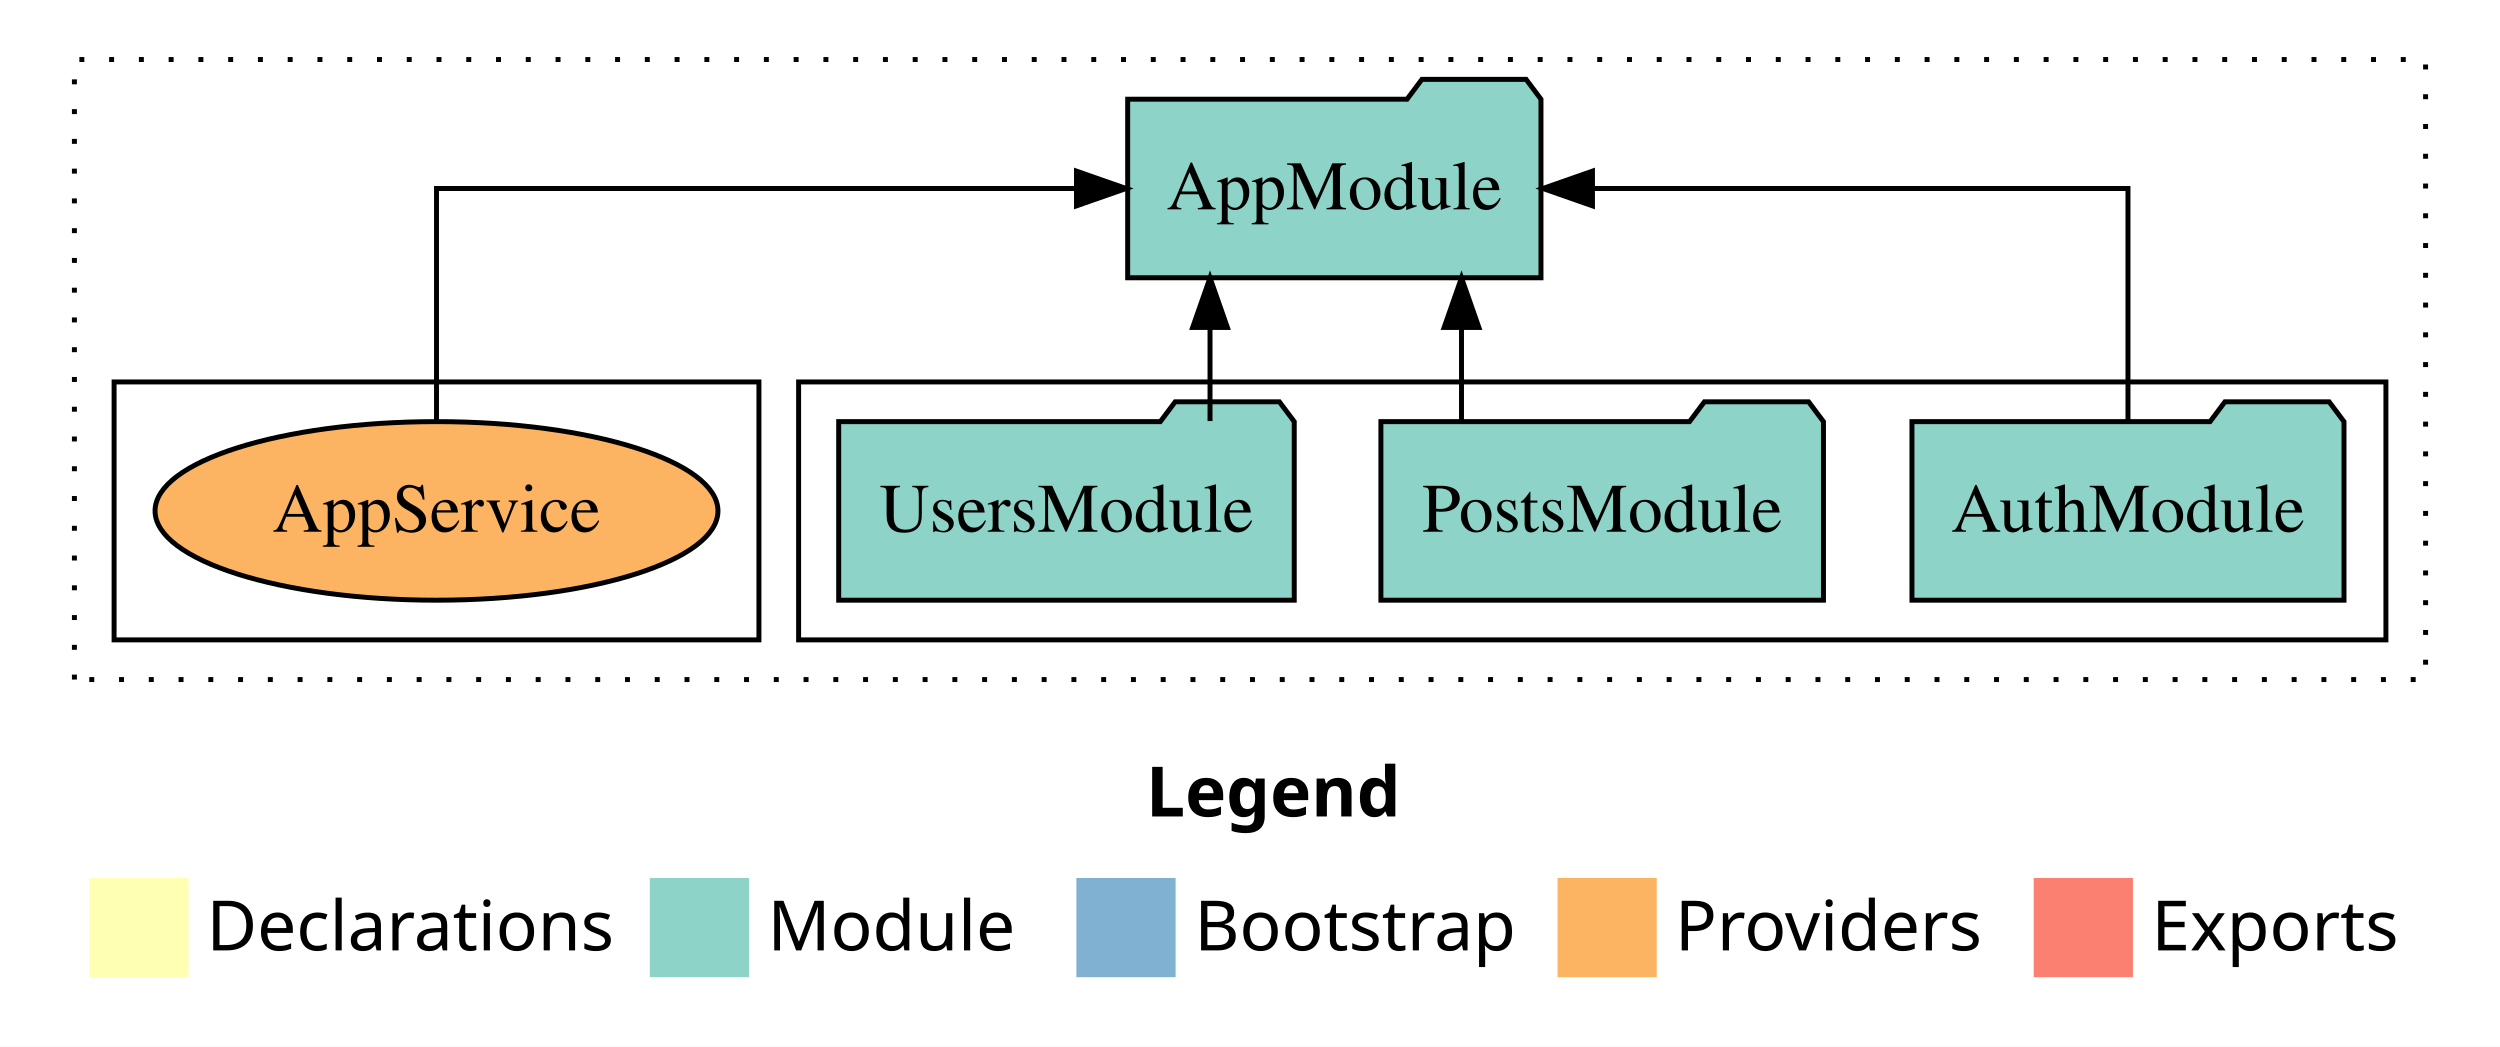
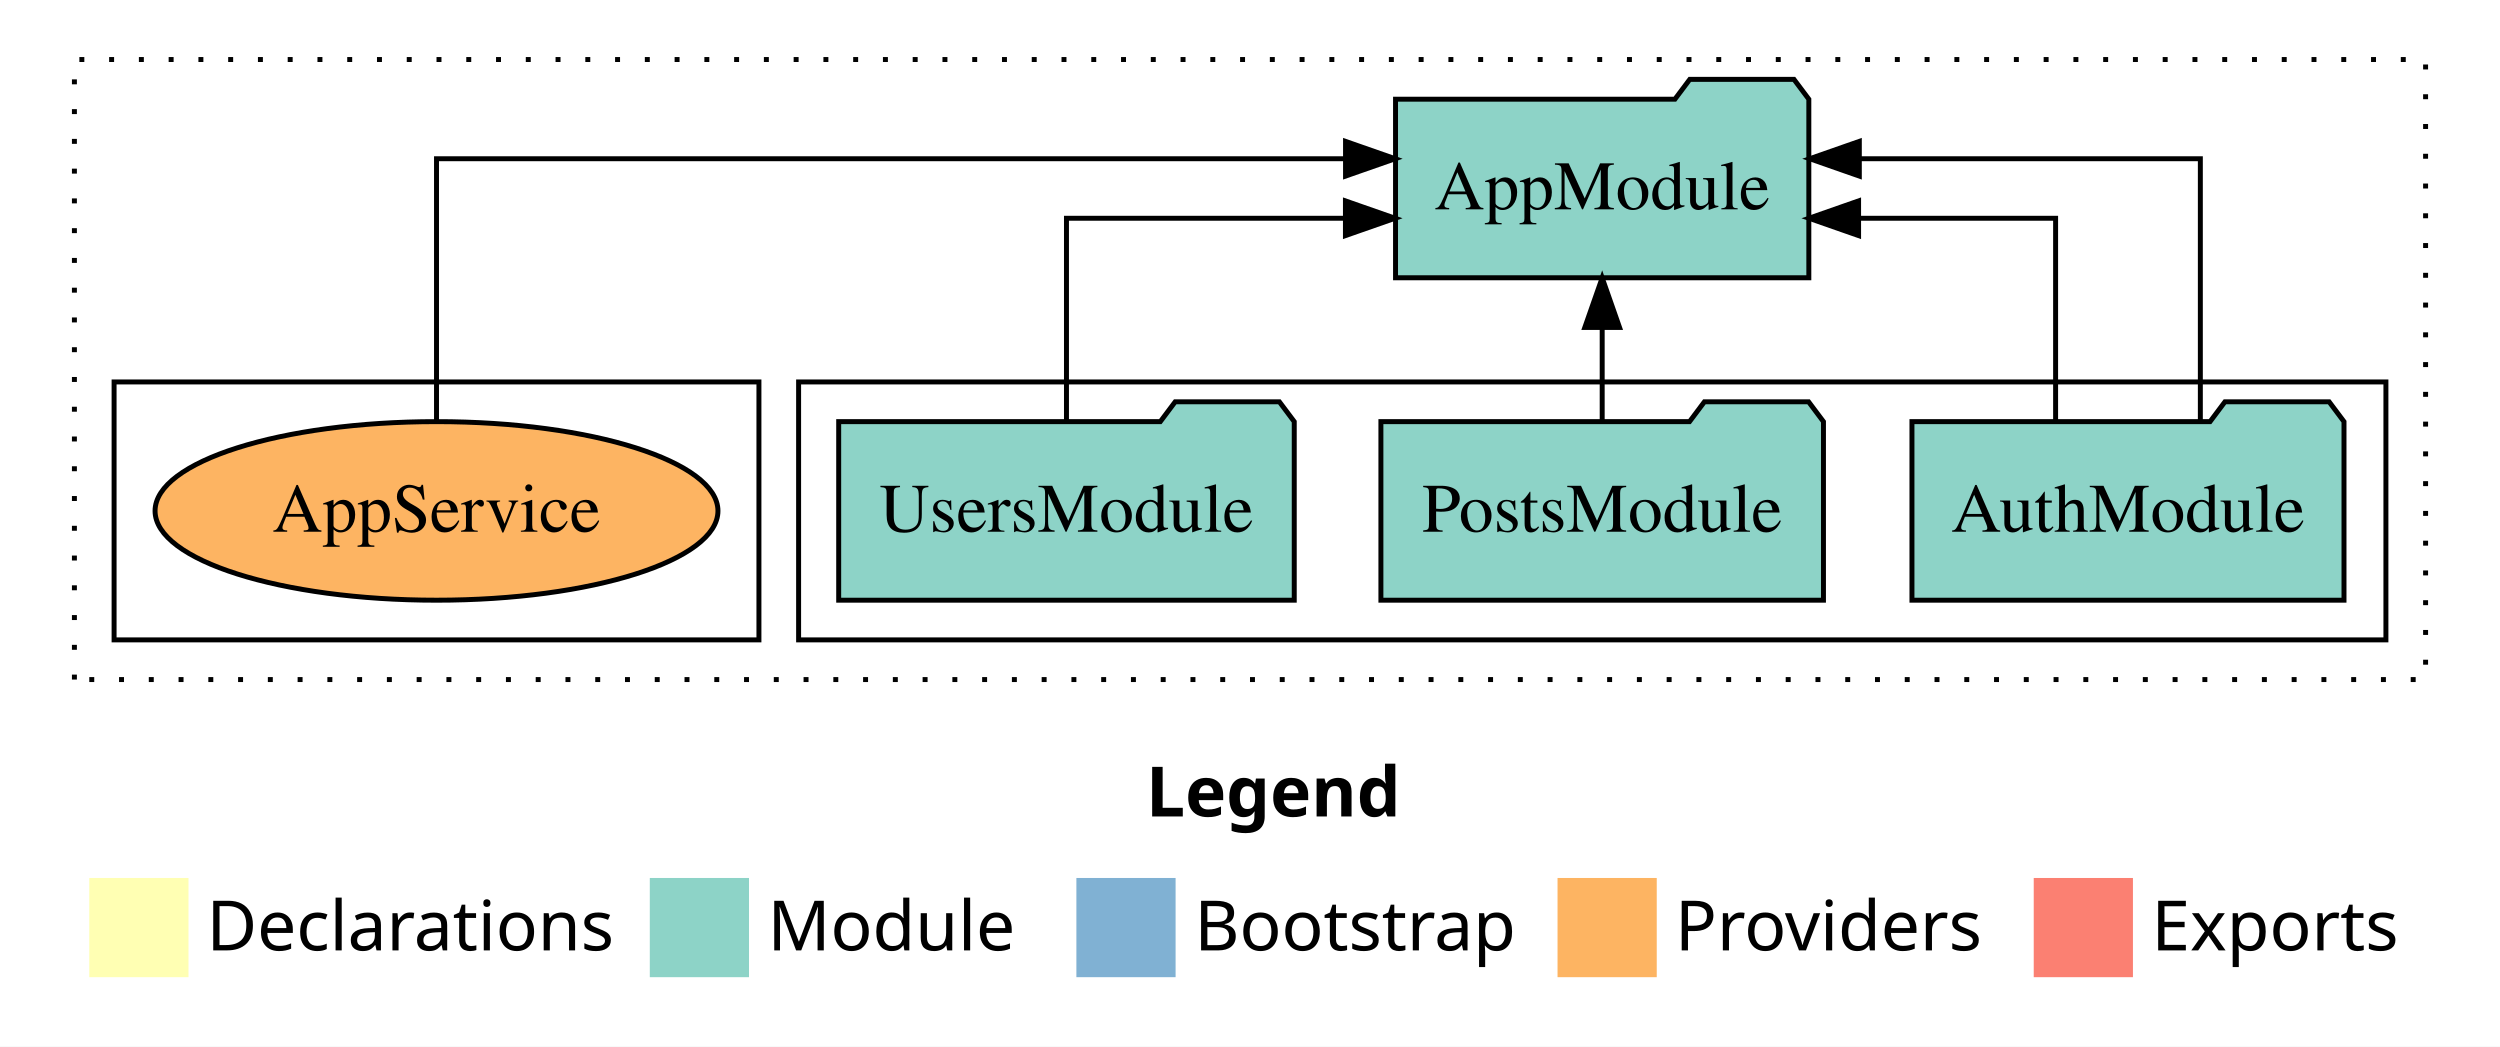
<svg xmlns="http://www.w3.org/2000/svg" width="504pt" height="211pt" viewBox="0.00 0.00 504.00 211.00">
  <g id="graph0" class="graph" transform="scale(1 1) rotate(0) translate(4 207)">
    <polygon fill="white" stroke="transparent" points="-4,4 -4,-207 500,-207 500,4 -4,4" />
    <text text-anchor="start" x="227.01" y="-42.4" font-family="Times-12" font-weight="bold" font-size="14.00">Legend</text>
    <polygon fill="#ffffb3" stroke="transparent" points="14,-10 14,-30 34,-30 34,-10 14,-10" />
    <text text-anchor="start" x="37.63" y="-15.4" font-family="Times-12" font-size="14.00">  Declarations</text>
    <polygon fill="#8dd3c7" stroke="transparent" points="127,-10 127,-30 147,-30 147,-10 127,-10" />
    <text text-anchor="start" x="150.73" y="-15.4" font-family="Times-12" font-size="14.00">  Module</text>
    <polygon fill="#80b1d3" stroke="transparent" points="213,-10 213,-30 233,-30 233,-10 213,-10" />
    <text text-anchor="start" x="236.78" y="-15.4" font-family="Times-12" font-size="14.00">  Bootstrap</text>
    <polygon fill="#fdb462" stroke="transparent" points="310,-10 310,-30 330,-30 330,-10 310,-10" />
    <text text-anchor="start" x="333.67" y="-15.4" font-family="Times-12" font-size="14.00">  Providers</text>
    <polygon fill="#fb8072" stroke="transparent" points="406,-10 406,-30 426,-30 426,-10 406,-10" />
    <text text-anchor="start" x="429.73" y="-15.4" font-family="Times-12" font-size="14.00">  Exports</text>
    <g id="clust1" class="cluster">
      <polygon fill="none" stroke="black" stroke-dasharray="1,5" points="11,-70 11,-195 485,-195 485,-70 11,-70" />
    </g>
    <g id="clust3" class="cluster">
      <polygon fill="none" stroke="black" points="157,-78 157,-130 477,-130 477,-78 157,-78" />
    </g>
    <g id="clust6" class="cluster">
      <polygon fill="none" stroke="black" points="19,-78 19,-130 149,-130 149,-78 19,-78" />
    </g>
    <g id="node1" class="node">
      <polygon fill="#8dd3c7" stroke="black" points="468.55,-122 465.55,-126 444.55,-126 441.55,-122 381.45,-122 381.45,-86 468.55,-86 468.55,-122" />
      <text text-anchor="middle" x="425" y="-99.8" font-family="Times,serif" font-size="14.00">AuthModule</text>
    </g>
    <g id="node4" class="node">
-       <polygon fill="#8dd3c7" stroke="black" points="306.66,-187 303.66,-191 282.66,-191 279.66,-187 223.34,-187 223.34,-151 306.66,-151 306.66,-187" />
-       <text text-anchor="middle" x="265" y="-164.8" font-family="Times,serif" font-size="14.00">AppModule</text>
+       <polygon fill="#8dd3c7" stroke="black" points="360.66,-187 357.66,-191 336.66,-191 333.66,-187 277.34,-187 277.34,-151 360.66,-151 360.66,-187" />
+       <text text-anchor="middle" x="319" y="-164.8" font-family="Times,serif" font-size="14.00">AppModule</text>
    </g>
    <g id="edge1" class="edge">
-       <path fill="none" stroke="black" d="M425,-122.11C425,-141.34 425,-169 425,-169 425,-169 317.04,-169 317.04,-169" />
-       <polygon fill="black" stroke="black" points="317.04,-165.5 307.04,-169 317.04,-172.5 317.04,-165.5" />
+       <path fill="none" stroke="black" d="M439.59,-122.28C439.59,-143.32 439.59,-175 439.59,-175 439.59,-175 370.84,-175 370.84,-175" />
+       <polygon fill="black" stroke="black" points="370.84,-171.5 360.84,-175 370.84,-178.5 370.84,-171.5" />
+     </g>
+     <g id="edge2" class="edge">
+       <path fill="none" stroke="black" d="M410.41,-122.02C410.41,-139.37 410.41,-163 410.41,-163 410.41,-163 370.69,-163 370.69,-163" />
+       <polygon fill="black" stroke="black" points="370.69,-159.5 360.69,-163 370.69,-166.5 370.69,-159.5" />
    </g>
    <g id="node2" class="node">
      <polygon fill="#8dd3c7" stroke="black" points="363.61,-122 360.61,-126 339.61,-126 336.61,-122 274.39,-122 274.39,-86 363.61,-86 363.61,-122" />
      <text text-anchor="middle" x="319" y="-99.8" font-family="Times,serif" font-size="14.00">PostsModule</text>
    </g>
-     <g id="edge2" class="edge">
-       <path fill="none" stroke="black" d="M290.64,-122.11C290.64,-122.11 290.64,-140.99 290.64,-140.99" />
-       <polygon fill="black" stroke="black" points="287.14,-140.99 290.64,-150.99 294.14,-140.99 287.14,-140.99" />
+     <g id="edge3" class="edge">
+       <path fill="none" stroke="black" d="M319,-122.11C319,-122.11 319,-140.99 319,-140.99" />
+       <polygon fill="black" stroke="black" points="315.5,-140.99 319,-150.99 322.5,-140.99 315.5,-140.99" />
    </g>
    <g id="node3" class="node">
      <polygon fill="#8dd3c7" stroke="black" points="256.92,-122 253.92,-126 232.92,-126 229.92,-122 165.08,-122 165.08,-86 256.92,-86 256.92,-122" />
      <text text-anchor="middle" x="211" y="-99.8" font-family="Times,serif" font-size="14.00">UsersModule</text>
    </g>
-     <g id="edge3" class="edge">
-       <path fill="none" stroke="black" d="M239.94,-122.11C239.94,-122.11 239.94,-140.99 239.94,-140.99" />
-       <polygon fill="black" stroke="black" points="236.44,-140.99 239.94,-150.99 243.44,-140.99 236.44,-140.99" />
+     <g id="edge4" class="edge">
+       <path fill="none" stroke="black" d="M211,-122.02C211,-139.37 211,-163 211,-163 211,-163 267.24,-163 267.24,-163" />
+       <polygon fill="black" stroke="black" points="267.24,-166.5 277.24,-163 267.24,-159.5 267.24,-166.5" />
    </g>
    <g id="node5" class="node">
      <ellipse fill="#fdb462" stroke="black" cx="84" cy="-104" rx="56.74" ry="18" />
      <text text-anchor="middle" x="84" y="-99.8" font-family="Times,serif" font-size="14.00">AppService</text>
    </g>
-     <g id="edge4" class="edge">
-       <path fill="none" stroke="black" d="M84,-122.11C84,-141.34 84,-169 84,-169 84,-169 213.02,-169 213.02,-169" />
-       <polygon fill="black" stroke="black" points="213.02,-172.5 223.02,-169 213.02,-165.5 213.02,-172.5" />
+     <g id="edge5" class="edge">
+       <path fill="none" stroke="black" d="M84,-122.28C84,-143.32 84,-175 84,-175 84,-175 267.26,-175 267.26,-175" />
+       <polygon fill="black" stroke="black" points="267.26,-178.5 277.26,-175 267.26,-171.5 267.26,-178.5" />
    </g>
  </g>
</svg>
